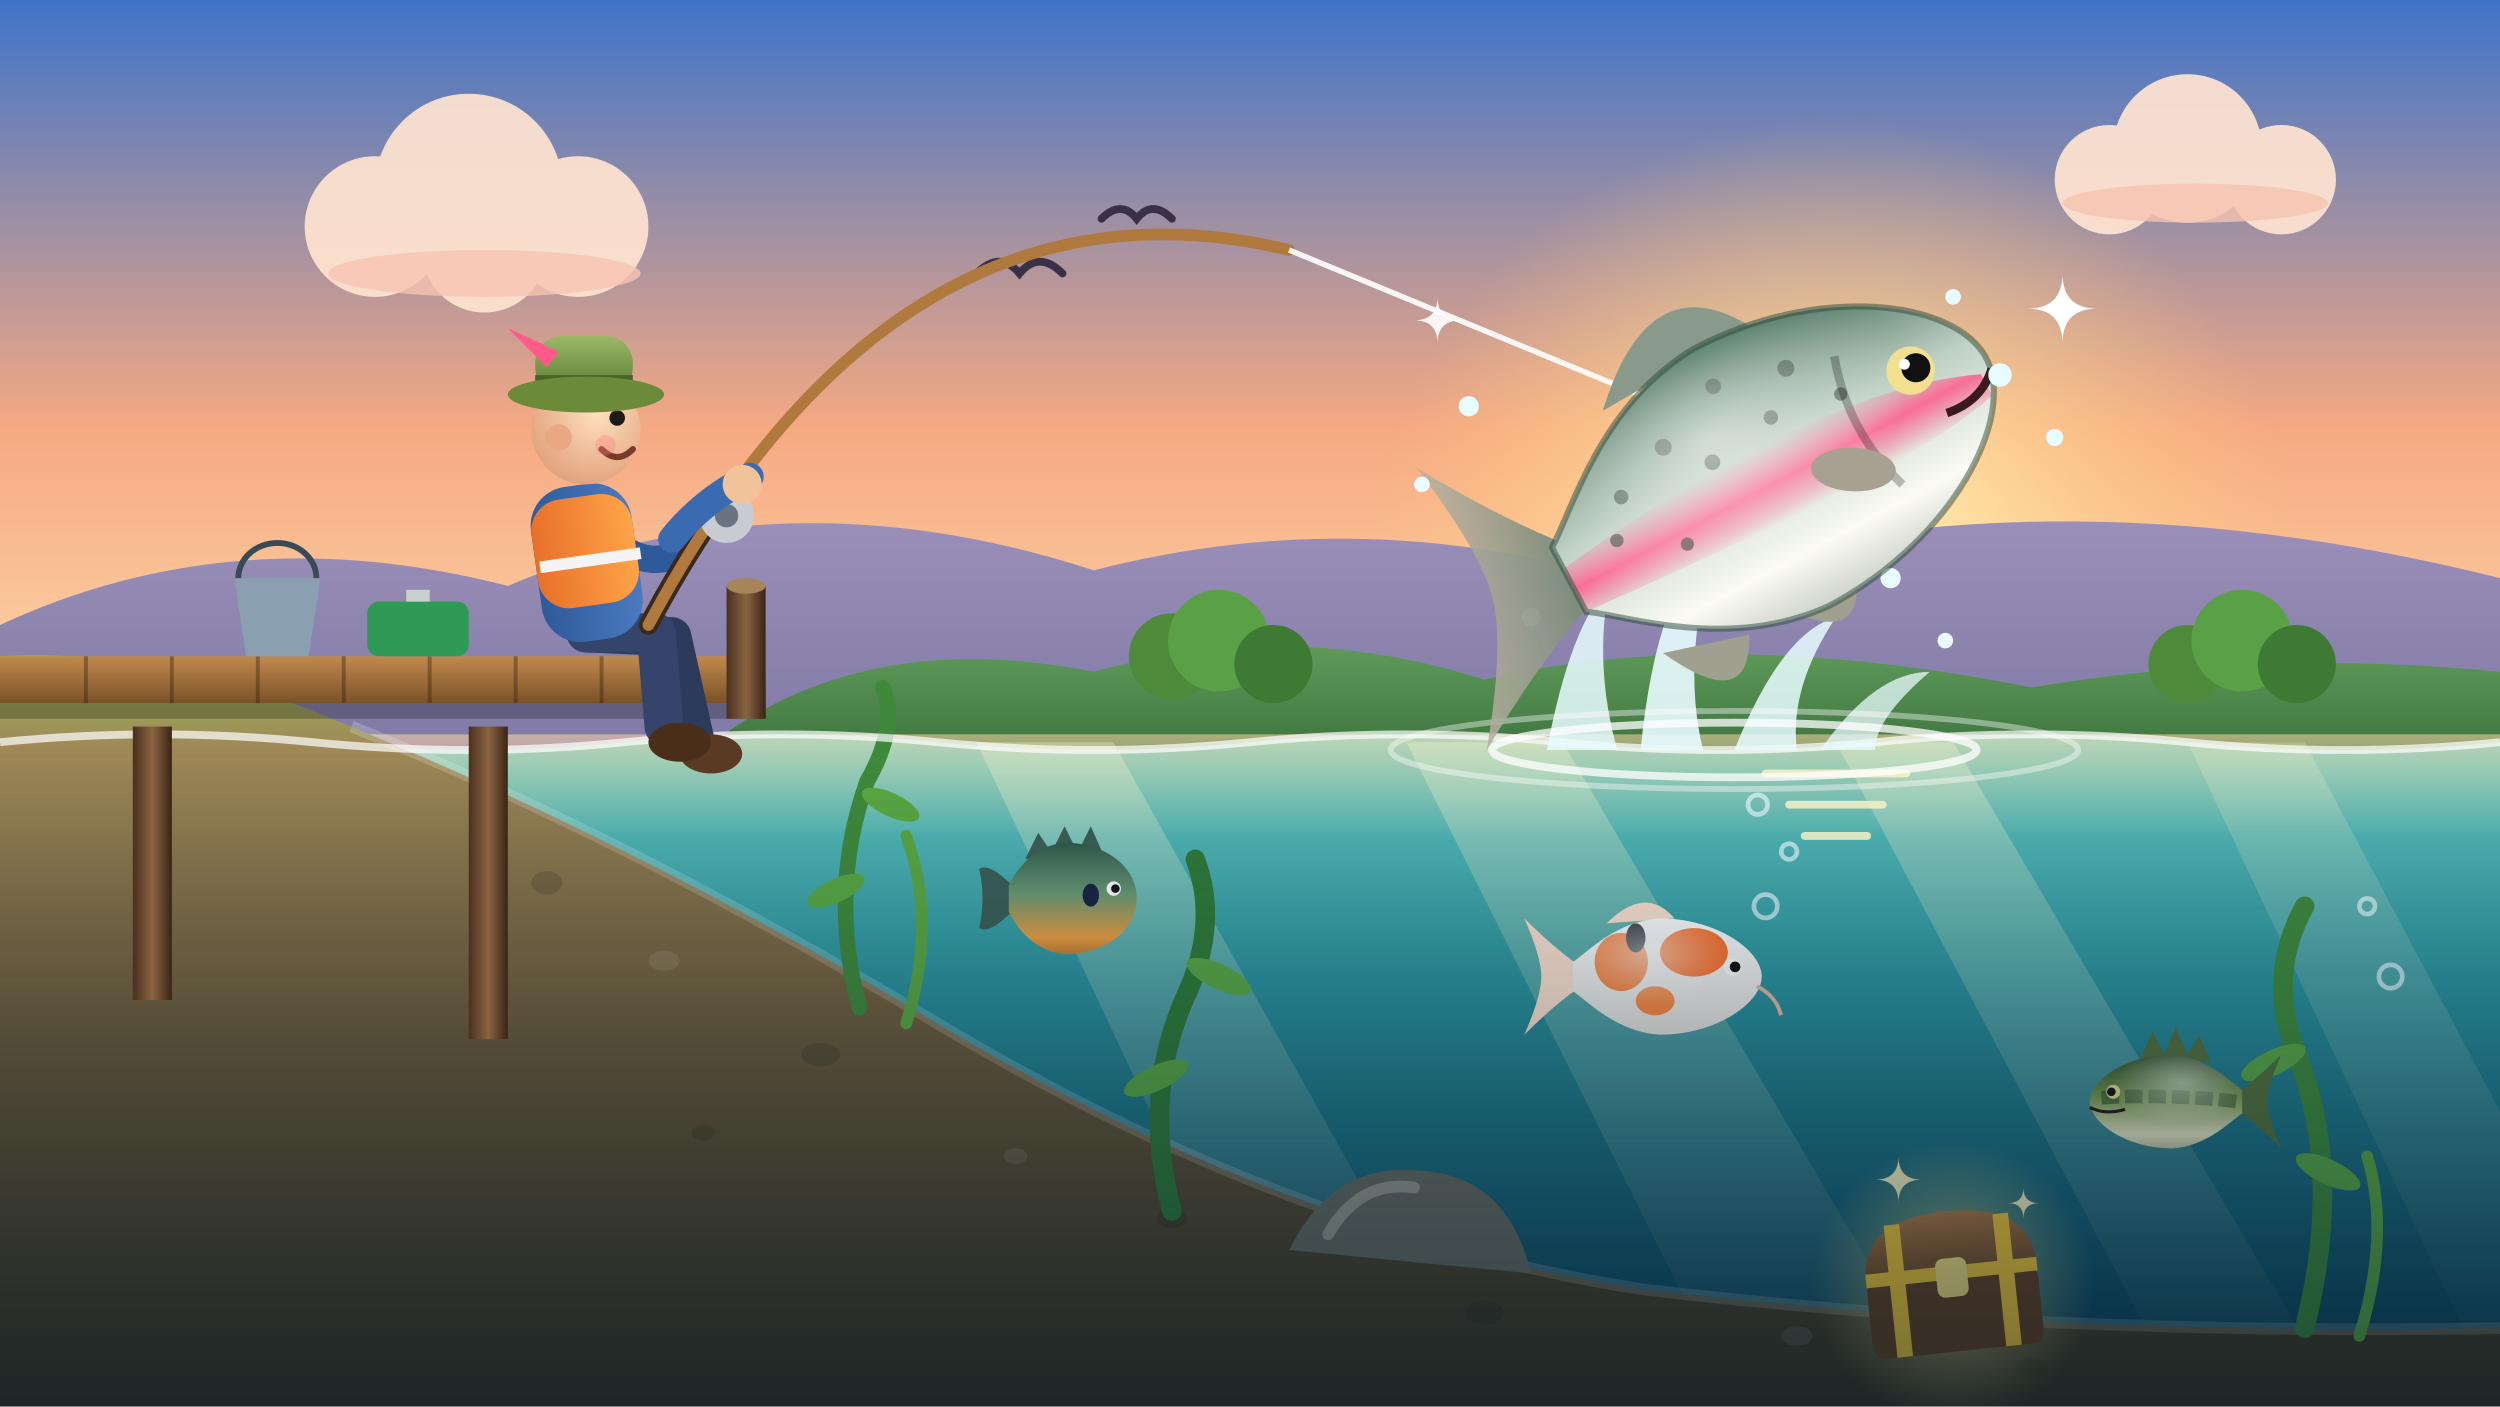
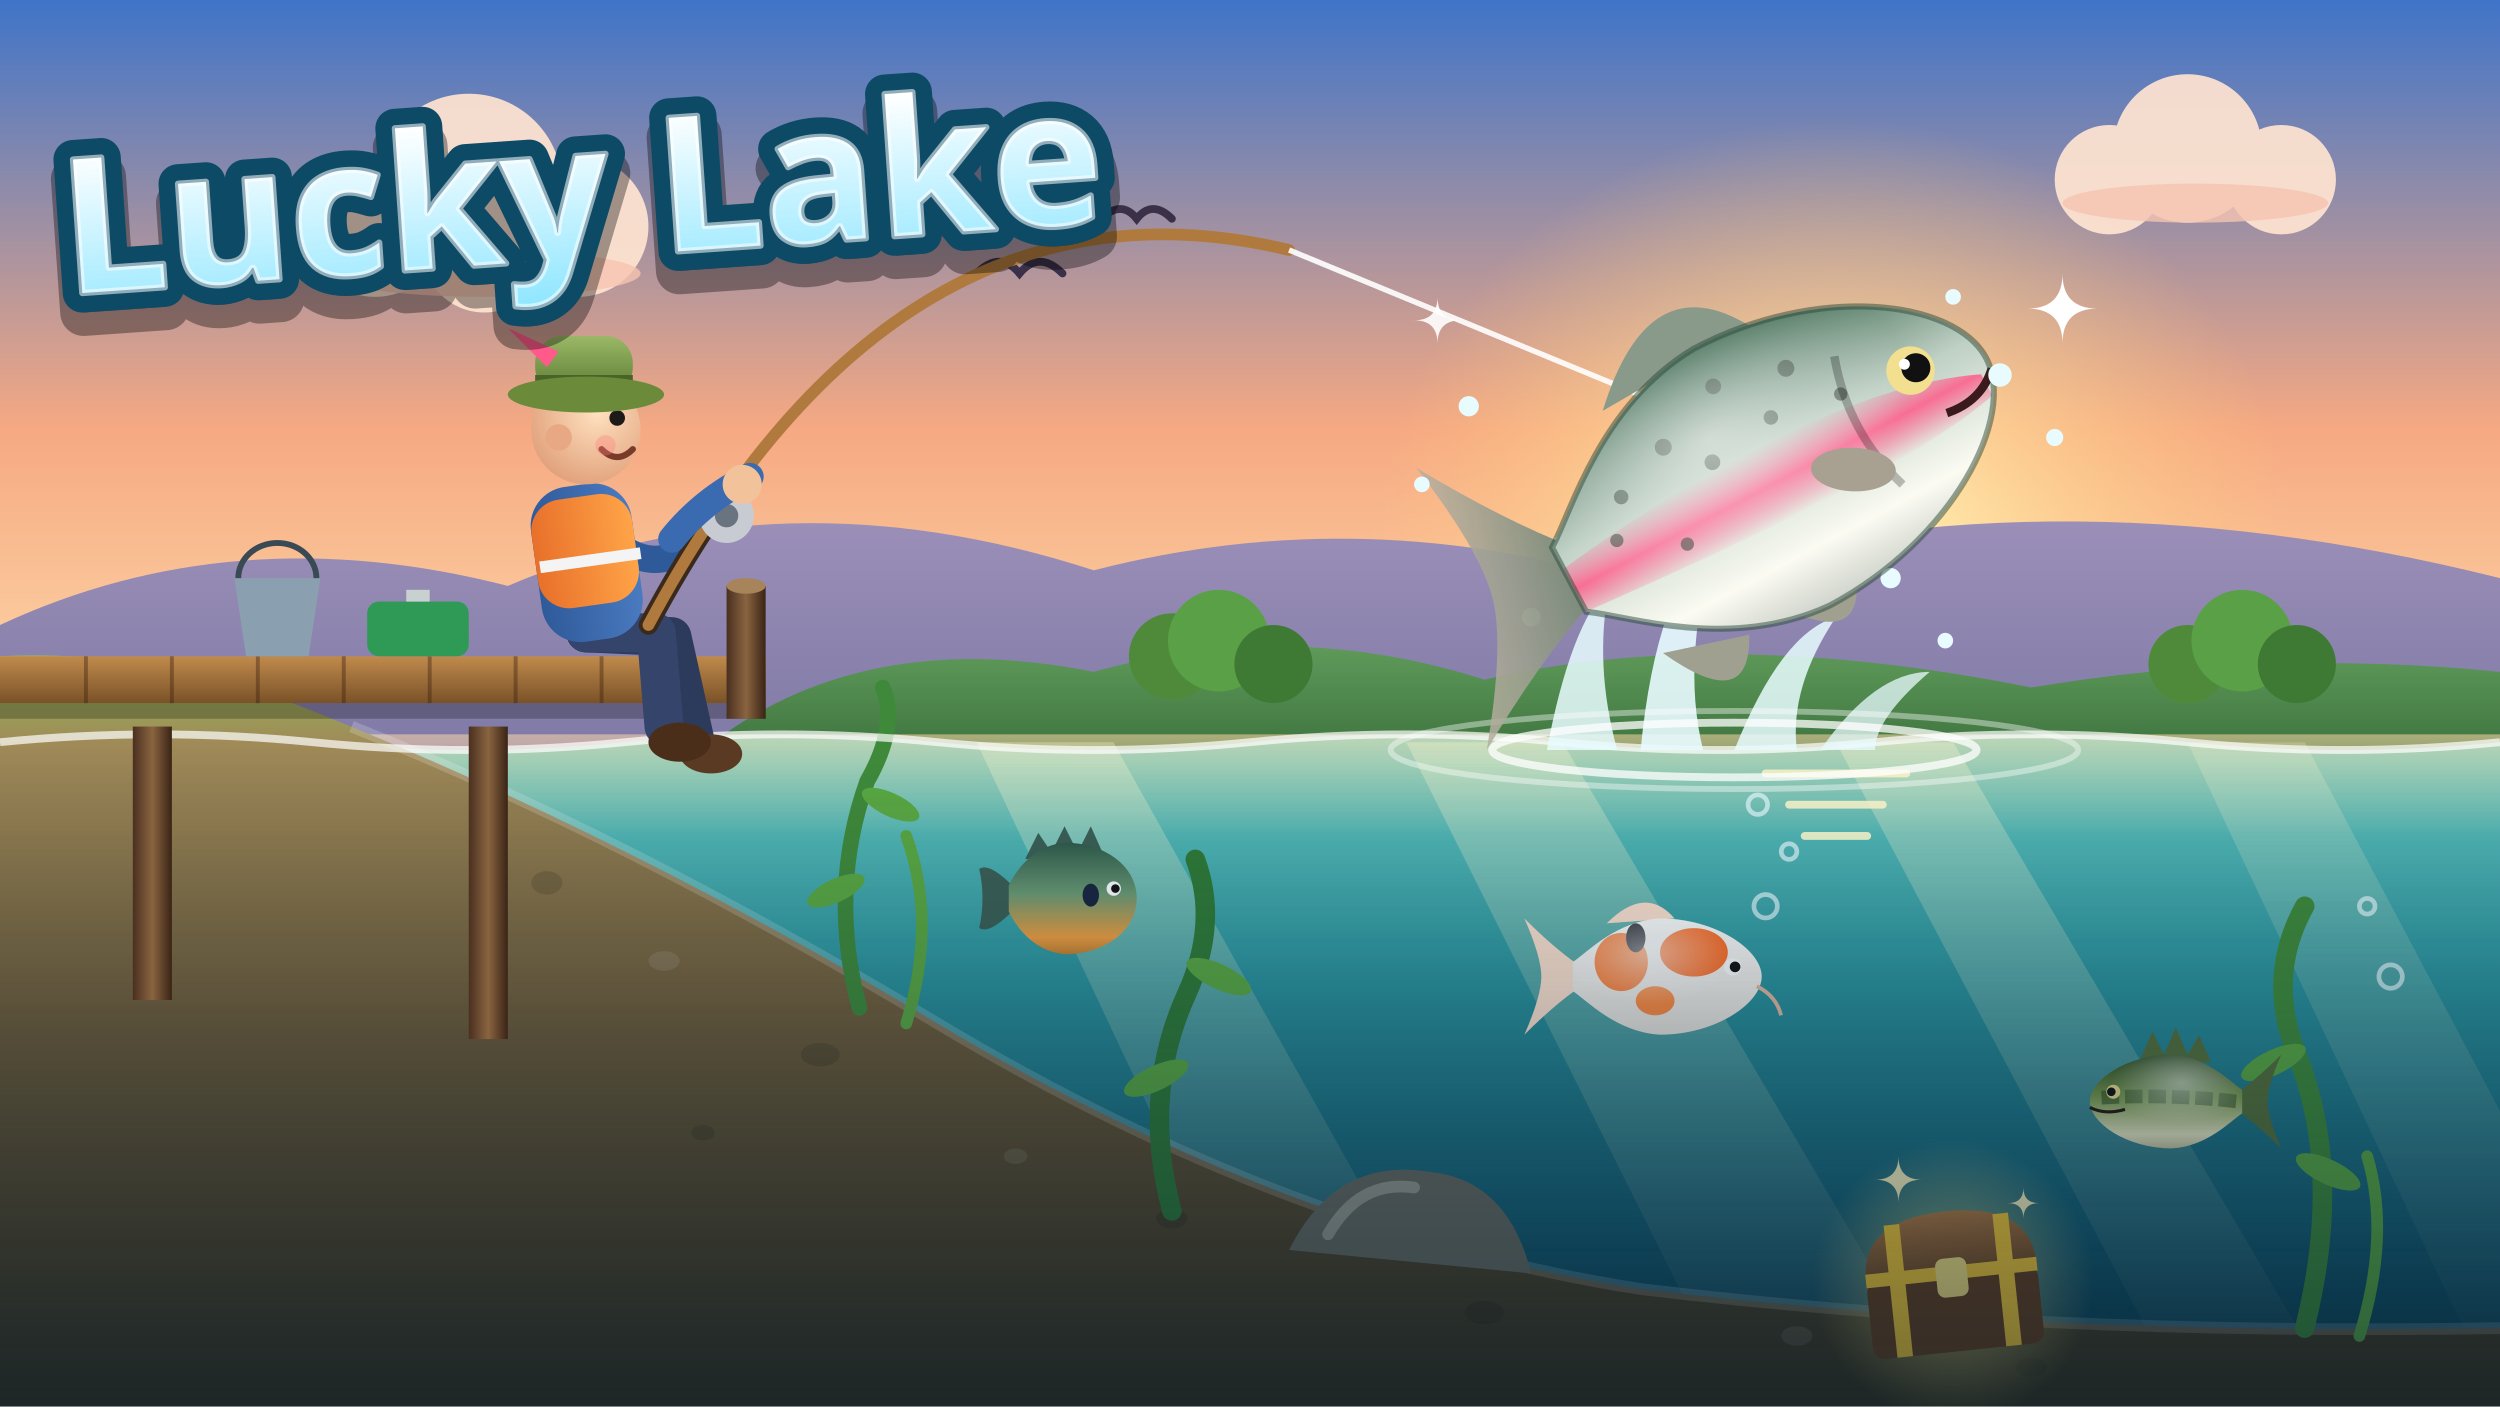
<svg xmlns="http://www.w3.org/2000/svg" viewBox="0 0 640 360" width="640" height="360">
  <defs>
    <linearGradient id="sky" x1="0" y1="0" x2="0" y2="1">
      <stop offset="0" stop-color="#3f74c8" />
      <stop offset="0.55" stop-color="#f6a982" />
      <stop offset="1" stop-color="#ffe2b0" />
    </linearGradient>
    <radialGradient id="sun" cx="50%" cy="50%" r="50%">
      <stop offset="0" stop-color="#fff6d8" />
      <stop offset="0.25" stop-color="#ffe7a8" stop-opacity="0.95" />
      <stop offset="1" stop-color="#ffc77a" stop-opacity="0" />
    </radialGradient>
    <linearGradient id="hillFar" x1="0" y1="0" x2="0" y2="1">
      <stop offset="0" stop-color="#9b8fb8" />
      <stop offset="1" stop-color="#7f7aa6" />
    </linearGradient>
    <linearGradient id="hillNear" x1="0" y1="0" x2="0" y2="1">
      <stop offset="0" stop-color="#5f9a5a" />
      <stop offset="1" stop-color="#3f7540" />
    </linearGradient>
    <linearGradient id="water" x1="0" y1="0" x2="0" y2="1">
      <stop offset="0" stop-color="#6ccfc4" />
      <stop offset="0.35" stop-color="#2c96a0" />
      <stop offset="0.75" stop-color="#145a72" />
      <stop offset="1" stop-color="#0a3048" />
    </linearGradient>
    <linearGradient id="surf" x1="0" y1="0" x2="0" y2="1">
      <stop offset="0" stop-color="#ffd9a8" stop-opacity="0.55" />
      <stop offset="1" stop-color="#ffd9a8" stop-opacity="0" />
    </linearGradient>
    <linearGradient id="ray" x1="0" y1="0" x2="0" y2="1">
      <stop offset="0" stop-color="#fff8d0" stop-opacity="0.32" />
      <stop offset="1" stop-color="#fff8d0" stop-opacity="0" />
    </linearGradient>
    <linearGradient id="bed" x1="0" y1="0" x2="0" y2="1">
      <stop offset="0" stop-color="#8fbf58" />
      <stop offset="0.12" stop-color="#a08a58" />
      <stop offset="0.5" stop-color="#6e5a38" />
      <stop offset="1" stop-color="#3a2e1c" />
    </linearGradient>
    <linearGradient id="deep" x1="0" y1="0" x2="0" y2="1">
      <stop offset="0" stop-color="#0a2a40" stop-opacity="0" />
      <stop offset="1" stop-color="#06202f" stop-opacity="0.55" />
    </linearGradient>
    <linearGradient id="plank" x1="0" y1="0" x2="0" y2="1">
      <stop offset="0" stop-color="#c08a4c" />
      <stop offset="1" stop-color="#7a5228" />
    </linearGradient>
    <linearGradient id="post" x1="0" y1="0" x2="1" y2="0">
      <stop offset="0" stop-color="#4a3020" />
      <stop offset="0.5" stop-color="#8a6440" />
      <stop offset="1" stop-color="#3a2416" />
    </linearGradient>
    <linearGradient id="vest" x1="0" y1="0" x2="1" y2="0">
      <stop offset="0" stop-color="#e8702a" />
      <stop offset="1" stop-color="#ffa448" />
    </linearGradient>
    <linearGradient id="shirt" x1="0" y1="0" x2="1" y2="0">
      <stop offset="0" stop-color="#2f5a9a" />
      <stop offset="1" stop-color="#4a7ac0" />
    </linearGradient>
    <radialGradient id="skin" cx="60%" cy="35%" r="70%">
      <stop offset="0" stop-color="#ffe0bf" />
      <stop offset="1" stop-color="#e0a07a" />
    </radialGradient>
    <linearGradient id="hat" x1="0" y1="0" x2="0" y2="1">
      <stop offset="0" stop-color="#9ab866" />
      <stop offset="1" stop-color="#5a7a32" />
    </linearGradient>
    <linearGradient id="trout" x1="0" y1="0" x2="0" y2="1">
      <stop offset="0" stop-color="#3f6a52" />
      <stop offset="0.42" stop-color="#bfd0c4" />
      <stop offset="0.8" stop-color="#fbfbf2" />
      <stop offset="1" stop-color="#d0d4cc" />
    </linearGradient>
    <linearGradient id="pink" x1="0" y1="0" x2="0" y2="1">
      <stop offset="0" stop-color="#ff5a8a" stop-opacity="0" />
      <stop offset="0.5" stop-color="#ff5a8a" stop-opacity="0.85" />
      <stop offset="1" stop-color="#ff5a8a" stop-opacity="0" />
    </linearGradient>
    <linearGradient id="troutFin" x1="1" y1="0" x2="0" y2="0">
      <stop offset="0" stop-color="#7a8a7a" />
      <stop offset="1" stop-color="#b8b0a0" stop-opacity="0.85" />
    </linearGradient>
    <linearGradient id="koi" x1="0" y1="0" x2="0" y2="1">
      <stop offset="0" stop-color="#ffffff" />
      <stop offset="1" stop-color="#e8e2dc" />
    </linearGradient>
    <linearGradient id="bass" x1="0" y1="0" x2="0" y2="1">
      <stop offset="0" stop-color="#2e4a1e" />
      <stop offset="0.45" stop-color="#7c9c4c" />
      <stop offset="0.85" stop-color="#ece8c4" />
      <stop offset="1" stop-color="#c8c4a0" />
    </linearGradient>
    <linearGradient id="gill" x1="0" y1="0" x2="0" y2="1">
      <stop offset="0" stop-color="#2f5a4a" />
      <stop offset="0.45" stop-color="#6a9a74" />
      <stop offset="0.85" stop-color="#f2a040" />
      <stop offset="1" stop-color="#c88030" />
    </linearGradient>
    <radialGradient id="shine" cx="40%" cy="30%" r="45%">
      <stop offset="0" stop-color="#ffffff" stop-opacity="0.55" />
      <stop offset="1" stop-color="#ffffff" stop-opacity="0" />
    </radialGradient>
    <linearGradient id="chestLid" x1="0" y1="0" x2="0" y2="1">
      <stop offset="0" stop-color="#b87a42" />
      <stop offset="1" stop-color="#7a4a22" />
    </linearGradient>
    <radialGradient id="chestGlow" cx="50%" cy="50%" r="50%">
      <stop offset="0" stop-color="#ffe680" stop-opacity="0.65" />
      <stop offset="1" stop-color="#ffe680" stop-opacity="0" />
    </radialGradient>
    <radialGradient id="bobRed" cx="35%" cy="30%" r="70%">
      <stop offset="0" stop-color="#ff9a8a" />
      <stop offset="1" stop-color="#c8201a" />
    </radialGradient>
    <path id="fishBody" d="M50 0 C50 -11 31 -24 8 -24 C-10 -23 -22 -10 -28 -6 L-28 6 C-22 10 -10 23 8 24 C31 24 50 11 50 0 Z" />
    <path id="fishTail" d="M-26 -5 Q-36 -12 -48 -24 Q-41 -8 -41 0 Q-41 8 -48 24 Q-36 12 -26 5 Z" />
    <clipPath id="waterClip">
      <rect x="0" y="190" width="640" height="170" />
    </clipPath>
  </defs>
  <rect width="640" height="200" fill="url(#sky)" />
  <circle cx="470" cy="150" r="120" fill="url(#sun)" />
  <circle cx="470" cy="150" r="26" fill="#fff4cc" />
  <g fill="#ffe4d0" opacity="0.92">
    <circle cx="96" cy="58" r="18" />
    <circle cx="120" cy="48" r="24" />
    <circle cx="148" cy="58" r="18" />
    <circle cx="124" cy="64" r="16" />
    <circle cx="540" cy="46" r="14" />
    <circle cx="560" cy="38" r="19" />
    <circle cx="584" cy="46" r="14" />
  </g>
  <g fill="#f6c4b0" opacity="0.8">
    <ellipse cx="124" cy="70" rx="40" ry="6" />
    <ellipse cx="562" cy="52" rx="34" ry="5" />
  </g>
  <g fill="none" stroke="#3a3048" stroke-width="2" stroke-linecap="round">
    <path d="M250 70 q6 -6 11 0 q5 -6 11 0" />
    <path d="M282 56 q5 -5 9 0 q4 -5 9 0" />
  </g>
  <path d="M0 192 L0 160 Q60 132 130 150 Q200 120 280 146 Q350 128 420 150 Q520 118 640 148 L640 192 Z" fill="url(#hillFar)" />
  <path d="M180 192 Q220 160 280 172 Q330 158 380 174 Q440 160 520 176 Q580 166 640 172 L640 192 Z" fill="url(#hillNear)" />
  <g>
    <circle cx="300" cy="168" r="11" fill="#4f8a3a" />
    <circle cx="312" cy="164" r="13" fill="#5aa046" />
    <circle cx="326" cy="170" r="10" fill="#3f7a34" />
    <circle cx="560" cy="170" r="10" fill="#4f8a3a" />
    <circle cx="574" cy="164" r="13" fill="#5aa046" />
    <circle cx="588" cy="170" r="10" fill="#3f7a34" />
  </g>
  <path d="M0 360 L0 190 Q40 186 80 190 T160 190 T240 190 T320 190 T400 190 T480 190 T560 190 T640 190 L640 360 Z" fill="url(#water)" />
  <rect x="0" y="188" width="640" height="26" fill="url(#surf)" />
  <g clip-path="url(#waterClip)">
    <path d="M250 190 L285 190 L380 360 L330 360 Z" fill="url(#ray)" />
    <path d="M360 190 L400 190 L500 360 L445 360 Z" fill="url(#ray)" />
    <path d="M470 190 L500 190 L600 360 L560 360 Z" fill="url(#ray)" />
    <path d="M560 190 L590 190 L680 360 L640 360 Z" fill="url(#ray)" opacity="0.7" />
  </g>
  <path d="M0 360 L0 168 Q40 166 80 182 Q160 214 240 262 Q330 316 420 330 Q520 342 640 340 L640 360 Z" fill="url(#bed)" />
  <path d="M90 186 Q160 214 240 262 Q330 316 420 330 Q520 342 640 340" fill="none" stroke="#ffffff" stroke-opacity="0.18" stroke-width="3" />
  <g fill="#000" fill-opacity="0.13">
    <ellipse cx="140" cy="226" rx="4" ry="3" />
    <ellipse cx="210" cy="270" rx="5" ry="3" />
    <ellipse cx="300" cy="312" rx="4" ry="2.5" />
    <ellipse cx="380" cy="336" rx="5" ry="3" />
    <ellipse cx="520" cy="350" rx="4" ry="2.5" />
    <ellipse cx="180" cy="290" rx="3" ry="2" />
  </g>
  <g fill="#fff" fill-opacity="0.1">
    <ellipse cx="170" cy="246" rx="4" ry="2.5" />
    <ellipse cx="260" cy="296" rx="3" ry="2" />
    <ellipse cx="460" cy="342" rx="4" ry="2.5" />
  </g>
  <path d="M330 320 Q342 296 366 300 Q386 302 392 326 Z" fill="#6a6a62" />
  <path d="M340 316 Q348 302 362 304" fill="none" stroke="#9a9a90" stroke-width="3" stroke-linecap="round" />
  <g fill="none" stroke-linecap="round">
    <path d="M220 258 Q212 228 222 200 Q230 186 226 176" stroke="#3f8a3a" stroke-width="4" />
    <path d="M232 262 Q240 236 232 214" stroke="#5aa842" stroke-width="3" />
    <path d="M300 310 Q292 280 304 254 Q312 236 306 220" stroke="#2f7a36" stroke-width="5" />
    <path d="M590 340 Q600 300 588 270 Q580 250 590 232" stroke="#3f8a3a" stroke-width="5" />
    <path d="M604 342 Q612 316 606 296" stroke="#5aa842" stroke-width="3" />
  </g>
  <g fill="#5aa842">
    <ellipse cx="214" cy="228" rx="8" ry="3" transform="rotate(-25 214 228)" />
    <ellipse cx="228" cy="206" rx="8" ry="3" transform="rotate(25 228 206)" />
    <ellipse cx="296" cy="276" rx="9" ry="3.2" transform="rotate(-25 296 276)" />
    <ellipse cx="312" cy="250" rx="9" ry="3.2" transform="rotate(25 312 250)" />
    <ellipse cx="596" cy="300" rx="9" ry="3.2" transform="rotate(25 596 300)" />
    <ellipse cx="582" cy="272" rx="9" ry="3.2" transform="rotate(-25 582 272)" />
  </g>
  <circle cx="500" cy="328" r="36" fill="url(#chestGlow)" />
  <g transform="translate(500 330) rotate(-6)">
    <rect x="-22" y="-4" width="44" height="20" rx="3" fill="#6a3c1c" />
    <path d="M-22 -4 Q-22 -20 0 -20 Q22 -20 22 -4 Z" fill="url(#chestLid)" />
    <rect x="-16" y="-18" width="4" height="34" fill="#ffcc33" />
    <rect x="12" y="-18" width="4" height="34" fill="#ffcc33" />
    <rect x="-22" y="-6" width="44" height="3.5" fill="#ffcc33" />
    <rect x="-4" y="-8" width="8" height="10" rx="2" fill="#ffe680" />
  </g>
  <path d="M486 296 q0 6 6 6 q-6 0 -6 6 q0 -6 -6 -6 q6 0 6 -6z" fill="#fff6c0" />
  <path d="M518 304 q0 4 4 4 q-4 0 -4 4 q0 -4 -4 -4 q4 0 4 -4z" fill="#fff6c0" />
  <g transform="translate(420 250) scale(0.62)">
    <use href="#fishTail" fill="#ffe2d0" />
    <path d="M14 -24 Q2 -38 -14 -22 Z" fill="#ffe2d0" />
    <use href="#fishBody" fill="url(#koi)" />
    <ellipse cx="22" cy="-10" rx="14" ry="10" fill="#ff6a20" />
    <ellipse cx="-8" cy="-6" rx="11" ry="12" fill="#ff7a30" />
    <ellipse cx="6" cy="10" rx="8" ry="6" fill="#ff8a40" />
    <ellipse cx="-2" cy="-16" rx="4" ry="6" fill="#1a1a22" />
    <use href="#fishBody" fill="url(#shine)" />
    <circle cx="38" cy="-4" r="3.6" fill="#fff" />
    <circle cx="39" cy="-4" r="2.2" fill="#111" />
    <path d="M48 4 q8 4 10 12" fill="none" stroke="#e0b8a0" stroke-width="1.6" />
  </g>
  <g transform="translate(560 282) scale(-0.5 0.5)">
    <use href="#fishTail" fill="#56703a" />
    <path d="M24 -22 L18 -36 L12 -24 L6 -38 L0 -24 L-6 -34 L-12 -20 Z" fill="#56703a" />
    <use href="#fishBody" fill="url(#bass)" />
    <path d="M44 -2 Q10 -4 -26 0" stroke="#2e4a1e" stroke-opacity="0.55" stroke-width="7" fill="none" stroke-dasharray="9 3" />
    <use href="#fishBody" fill="url(#shine)" />
    <circle cx="38" cy="-5" r="3.6" fill="#f2e090" />
    <circle cx="39" cy="-5" r="2.2" fill="#111" />
    <path d="M50 3 Q42 7 32 4" fill="none" stroke="#2a1a10" stroke-width="1.6" />
  </g>
  <g transform="translate(270 230) scale(0.42)">
    <path d="M-26 -8 Q-40 -22 -46 -18 Q-42 0 -46 18 Q-40 22 -26 8 Z" fill="#3b5f55" />
    <path d="M30 -26 L22 -44 L14 -28 L6 -44 L-2 -28 L-10 -40 L-18 -24 Z" fill="#3b5f55" />
    <path d="M50 0 C50 -20 30 -34 6 -34 C-14 -32 -24 -16 -28 -8 L-28 8 C-24 16 -14 32 6 34 C30 34 50 20 50 0 Z" fill="url(#gill)" />
    <ellipse cx="22" cy="-2" rx="5" ry="7" fill="#1a2440" />
    <circle cx="36" cy="-6" r="4.4" fill="#fff" />
    <circle cx="37" cy="-6" r="2.6" fill="#111" />
  </g>
  <g fill="none" stroke="#e8fbff" stroke-opacity="0.7" stroke-width="1.2">
    <circle cx="452" cy="232" r="3" />
    <circle cx="458" cy="218" r="2" />
    <circle cx="450" cy="206" r="2.5" />
    <circle cx="612" cy="250" r="3" />
    <circle cx="606" cy="232" r="2" />
  </g>
  <rect x="0" y="190" width="640" height="170" fill="url(#deep)" />
  <path d="M0 190 Q40 186 80 190 T160 190 T240 190 T320 190 T400 190 T480 190 T560 190 T640 190" fill="none" stroke="#ffffff" stroke-opacity="0.7" stroke-width="2" />
  <g stroke="#fff3c8" stroke-width="2" stroke-linecap="round" stroke-opacity="0.8">
    <line x1="452" y1="198" x2="488" y2="198" />
    <line x1="458" y1="206" x2="482" y2="206" />
    <line x1="462" y1="214" x2="478" y2="214" />
  </g>
  <rect x="34" y="186" width="10" height="70" fill="url(#post)" />
  <rect x="120" y="186" width="10" height="80" fill="url(#post)" />
  <rect x="0" y="168" width="196" height="12" fill="url(#plank)" />
  <g stroke="#3a2010" stroke-opacity="0.4">
    <line x1="22" y1="168" x2="22" y2="180" />
    <line x1="44" y1="168" x2="44" y2="180" />
    <line x1="66" y1="168" x2="66" y2="180" />
    <line x1="88" y1="168" x2="88" y2="180" />
    <line x1="110" y1="168" x2="110" y2="180" />
    <line x1="132" y1="168" x2="132" y2="180" />
    <line x1="154" y1="168" x2="154" y2="180" />
    <line x1="176" y1="168" x2="176" y2="180" />
  </g>
  <rect x="0" y="180" width="196" height="4" fill="#000" fill-opacity="0.25" />
  <rect x="186" y="150" width="10" height="34" fill="url(#post)" />
  <ellipse cx="191" cy="150" rx="5" ry="2" fill="#a8845a" />
  <path d="M60 148 L82 148 L79 168 L63 168 Z" fill="#8aa0b0" />
  <path d="M61 148 a10 9 0 0 1 20 0" fill="none" stroke="#3a4a54" stroke-width="1.5" />
  <rect x="94" y="154" width="26" height="14" rx="3" fill="#2f9a56" />
  <rect x="104" y="151" width="6" height="3" fill="#c8d0d0" />
  <g>
    <path d="M150 162 L172 163 L178 190" fill="none" stroke="#2c3a5c" stroke-width="10" stroke-linecap="round" stroke-linejoin="round" />
    <path d="M150 162 L168 162 L170 186" fill="none" stroke="#34446a" stroke-width="10" stroke-linecap="round" stroke-linejoin="round" />
    <ellipse cx="182" cy="193" rx="8" ry="5" fill="#5a3a22" />
    <ellipse cx="174" cy="190" rx="8" ry="5" fill="#4a2e1a" />
    <path d="M154 136 Q166 148 176 140" fill="none" stroke="#2f5a9a" stroke-width="7" stroke-linecap="round" />
    <rect x="140" y="124" width="26" height="40" rx="10" fill="url(#shirt)" transform="rotate(-8 152 164)" />
    <rect x="140" y="127" width="26" height="28" rx="8" fill="url(#vest)" transform="rotate(-8 152 164)" />
    <rect x="141" y="142" width="26" height="3" fill="#f4f4f4" transform="rotate(-8 152 164)" />
    <circle cx="150" cy="110" r="14" fill="url(#skin)" />
    <circle cx="143" cy="112" r="3.4" fill="#e8a884" />
    <circle cx="158" cy="107" r="2" fill="#1d1a17" />
    <path d="M154 115 q4 4 8 0" fill="none" stroke="#7a3a2a" stroke-width="1.6" stroke-linecap="round" />
    <circle cx="155" cy="114" r="2.6" fill="#ff8080" fill-opacity="0.35" />
    <rect x="137" y="86" width="25" height="15" rx="7" fill="url(#hat)" />
    <rect x="137" y="96" width="25" height="4" fill="#4a6326" />
    <ellipse cx="150" cy="101" rx="20" ry="4.6" fill="#6b8a3a" />
    <path d="M140 94 L130 84 L143 90 Z" fill="#ff5a8a" />
  </g>
  <path d="M166 160 Q230 40 330 64" fill="none" stroke="#3a2a1c" stroke-width="5" stroke-linecap="round" stroke-dasharray="40 400" />
  <path d="M166 160 Q230 40 330 64" fill="none" stroke="#b07a3e" stroke-width="3" stroke-linecap="round" />
  <circle cx="186" cy="132" r="7" fill="#c8ccd2" />
  <circle cx="186" cy="132" r="3" fill="#6a7480" />
  <path d="M172 138 Q180 128 192 122" fill="none" stroke="#3a6ab0" stroke-width="7" stroke-linecap="round" />
  <circle cx="190" cy="124" r="5" fill="#f2c29a" />
  <path d="M330 64 L456 116" stroke="#ffffff" stroke-opacity="0.9" stroke-width="1.4" />
  <g fill="#e8fbff">
    <path d="M396 192 Q402 160 412 150 Q408 170 414 192 Z" fill-opacity="0.85" />
    <path d="M420 192 Q424 150 440 136 Q430 168 436 192 Z" fill-opacity="0.9" />
    <path d="M444 192 Q456 162 470 158 Q458 176 460 192 Z" fill-opacity="0.85" />
    <path d="M466 192 Q480 172 494 172 Q480 184 480 192 Z" fill-opacity="0.75" />
    <circle cx="400" cy="140" r="3" />
    <circle cx="392" cy="158" r="2.4" />
    <circle cx="484" cy="148" r="2.6" />
    <circle cx="498" cy="164" r="2" />
    <circle cx="430" cy="124" r="2.2" />
    <circle cx="470" cy="134" r="2.4" />
  </g>
  <ellipse cx="444" cy="192" rx="62" ry="7" fill="none" stroke="#ffffff" stroke-opacity="0.75" stroke-width="2" />
  <ellipse cx="444" cy="192" rx="88" ry="10" fill="none" stroke="#ffffff" stroke-opacity="0.4" stroke-width="1.5" />
  <g transform="translate(440 128) rotate(-28) scale(1.55)">
    <use href="#fishTail" fill="url(#troutFin)" transform="rotate(14 -28 0)" />
    <path d="M18 -23 Q8 -40 -10 -22 Z" fill="#8a9a8a" />
    <path d="M-6 22 Q-12 34 -20 18 Z" fill="#a0a090" />
    <path d="M14 22 Q10 32 2 22 Z" fill="#a0a090" />
    <use href="#fishBody" fill="url(#trout)" />
    <path d="M48 2 C30 -6 0 -6 -28 -2 L-28 6 C0 8 30 10 48 6 Z" fill="url(#pink)" />
    <g fill="#2a3a2e" fill-opacity="0.6">
      <circle cx="20" cy="-14" r="1.4" />
      <circle cx="8" cy="-17" r="1.3" />
      <circle cx="-4" cy="-12" r="1.4" />
      <circle cx="-14" cy="-8" r="1.2" />
      <circle cx="14" cy="-8" r="1.2" />
      <circle cx="2" cy="-6" r="1.3" />
      <circle cx="-18" cy="-2" r="1.1" />
      <circle cx="26" cy="-6" r="1.1" />
      <circle cx="-8" cy="4" r="1.1" />
    </g>
    <use href="#fishBody" fill="url(#shine)" />
    <path d="M28 -12 Q24 0 28 12" fill="none" stroke="#000" stroke-opacity="0.25" stroke-width="1.4" />
    <ellipse cx="22" cy="6" rx="7" ry="3.6" fill="#a8a090" transform="rotate(30 22 6)" />
    <circle cx="38" cy="-4" r="4" fill="#f2e090" />
    <circle cx="39" cy="-4" r="2.4" fill="#111" />
    <circle cx="37.6" cy="-5.4" r="0.9" fill="#fff" />
    <path d="M50 2 Q46 6 40 5" fill="none" stroke="#3a1a1a" stroke-width="1.4" />
    <use href="#fishBody" fill="none" stroke="#2a4a3a" stroke-opacity="0.5" stroke-width="1" />
  </g>
  <g fill="#e8fbff">
    <circle cx="512" cy="96" r="3" />
    <circle cx="526" cy="112" r="2.2" />
    <circle cx="376" cy="104" r="2.6" />
    <circle cx="364" cy="124" r="2" />
    <circle cx="500" cy="76" r="2" />
  </g>
  <path d="M528 70 q0 9 9 9 q-9 0 -9 9 q0 -9 -9 -9 q9 0 9 -9z" fill="#fff" />
  <path d="M368 76 q0 6 6 6 q-6 0 -6 6 q0 -6 -6 -6 q6 0 6 -6z" fill="#fff" opacity="0.9" />
+   <defs>
+     <linearGradient id="ttlFill" x1="0" y1="0" x2="0" y2="1">
+       <stop offset="0" stop-color="#ffffff" />
+       <stop offset="1" stop-color="#8ee6ff" />
+     </linearGradient>
+   </defs>
+   <g font-family="Fredoka, 'Arial Rounded MT Bold', 'Trebuchet MS', sans-serif" font-weight="700" font-size="48" text-anchor="middle" stroke-linejoin="round" transform="rotate(-4 150 66)">
+     <text x="150" y="71" fill="#000" fill-opacity="0.35" stroke="#000" stroke-opacity="0.35" stroke-width="12">Lucky Lake</text>
+     <text x="150" y="66" fill="url(#ttlFill)" stroke="#0d4a66" stroke-width="10" paint-order="stroke">Lucky Lake</text>
+     <text x="150" y="66" fill="none" stroke="#ffffff" stroke-opacity="0.55" stroke-width="1.6">Lucky Lake</text>
+   </g>
</svg>
